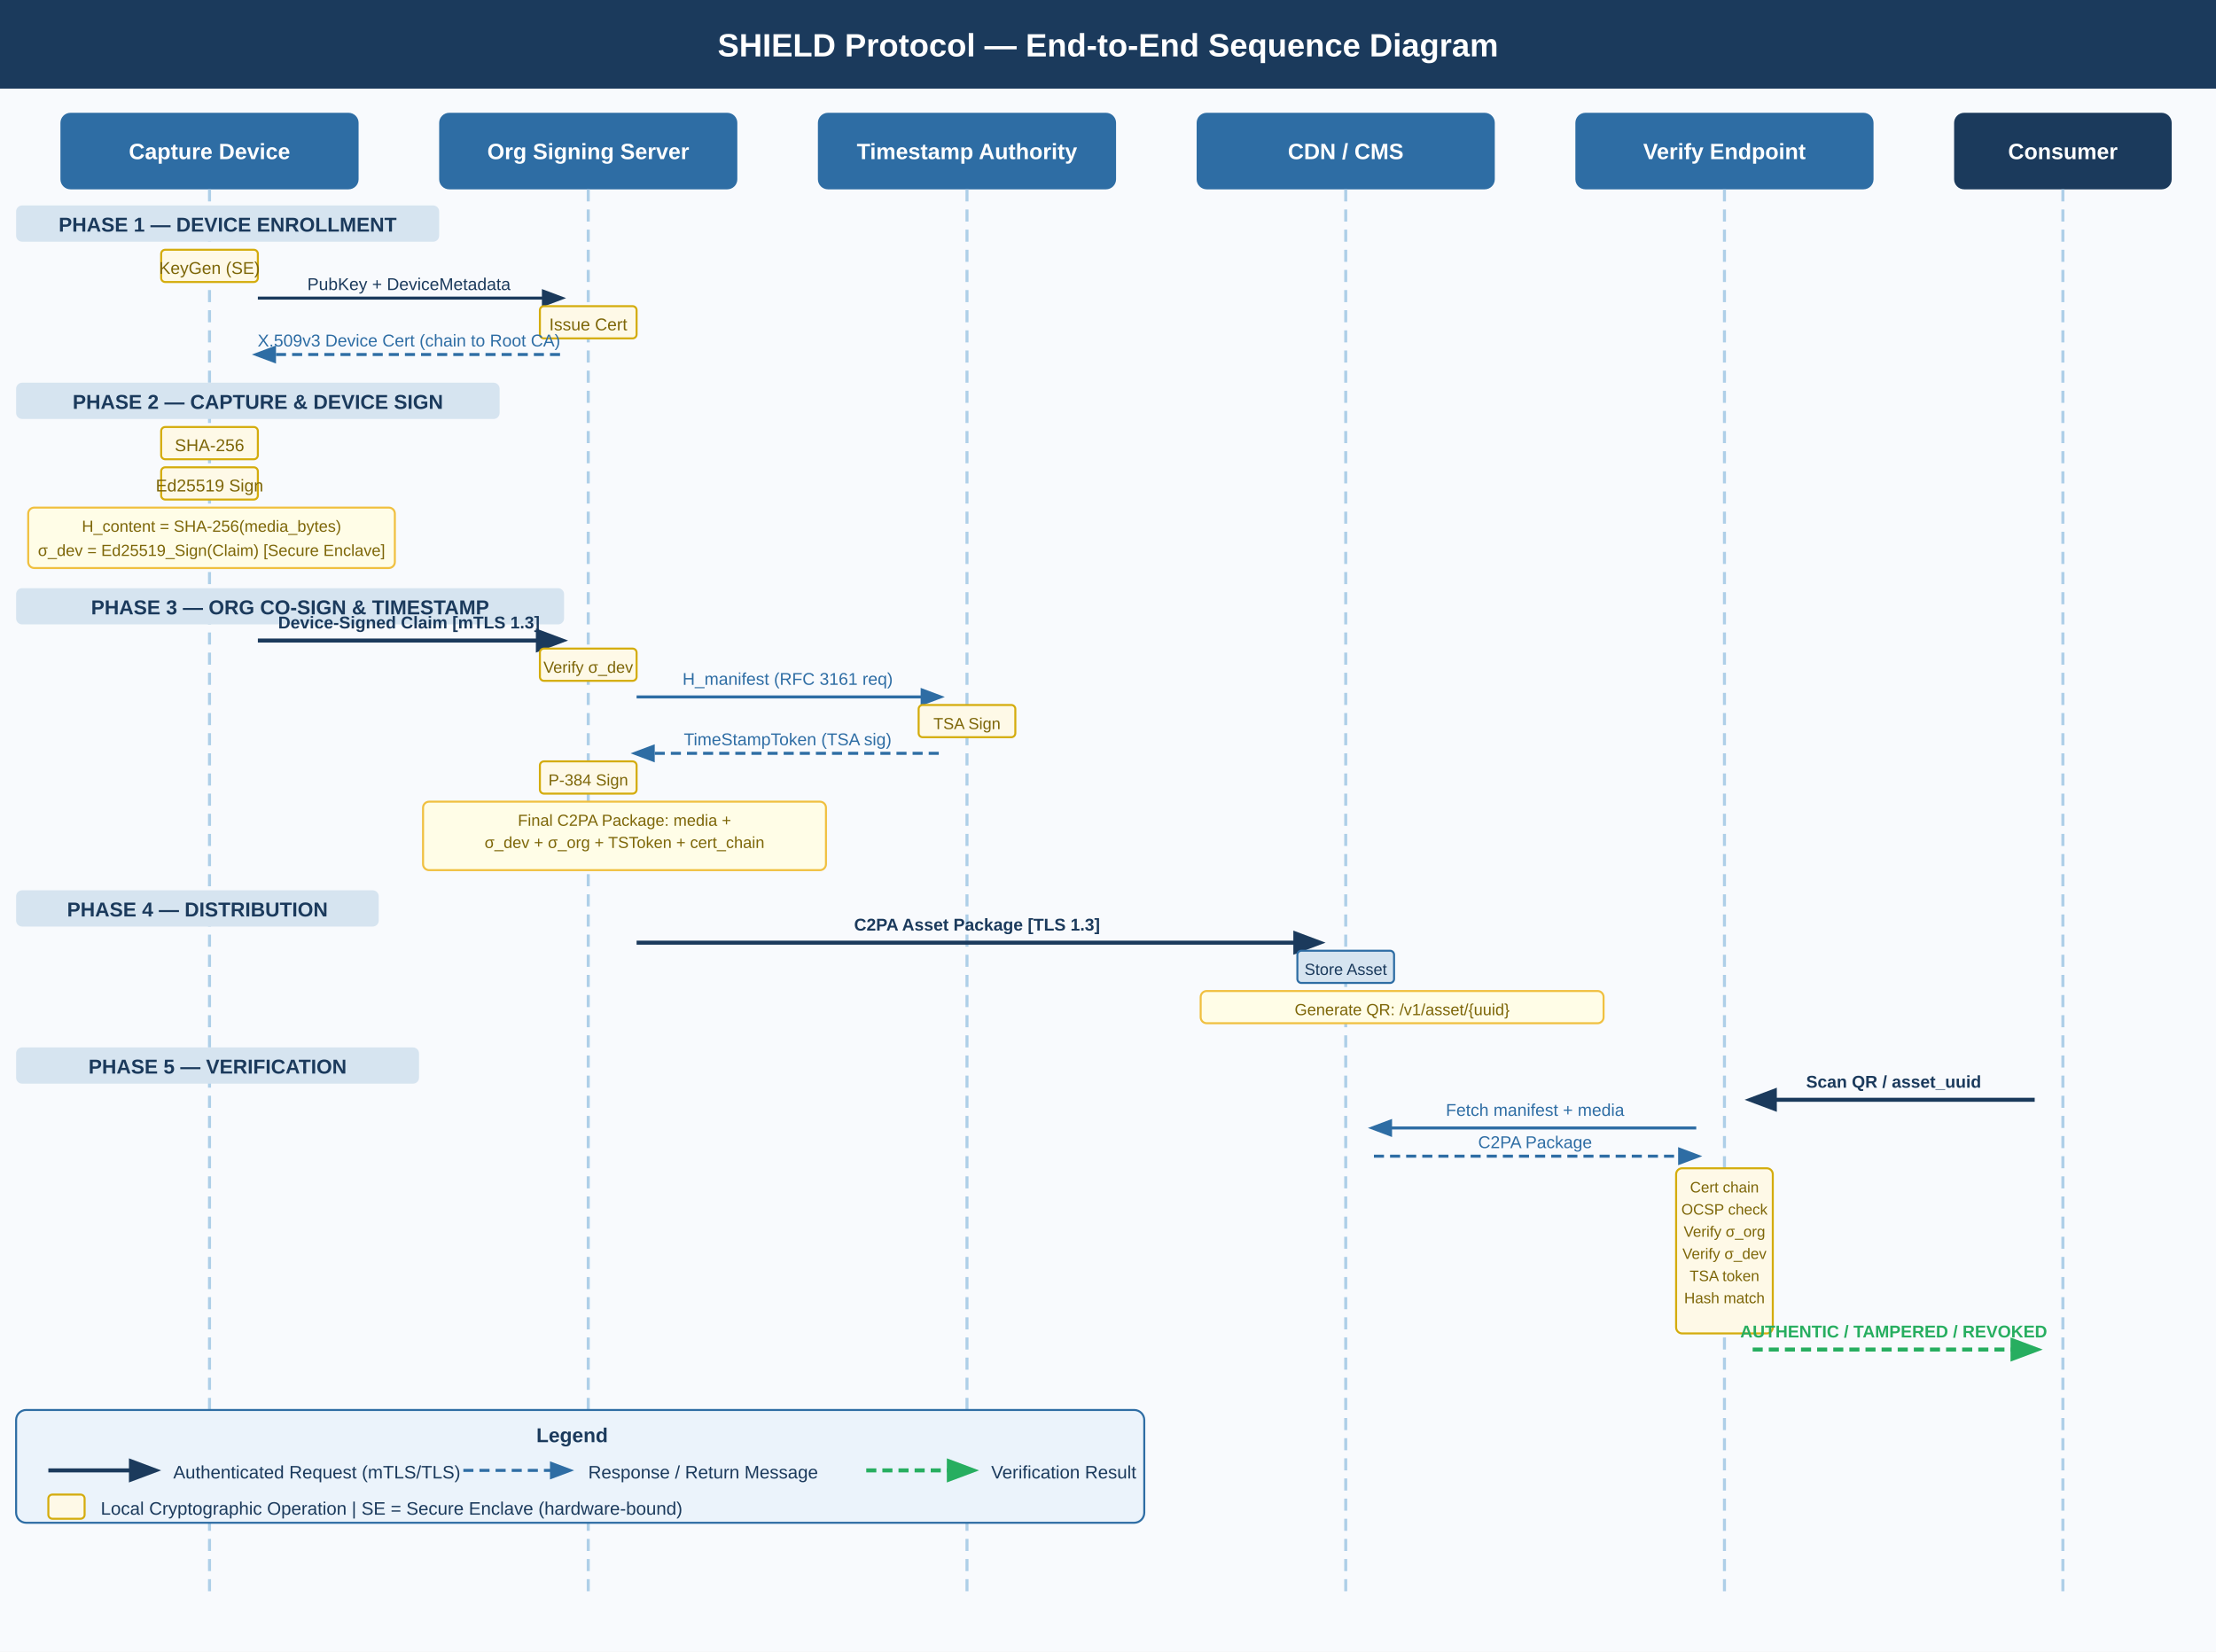
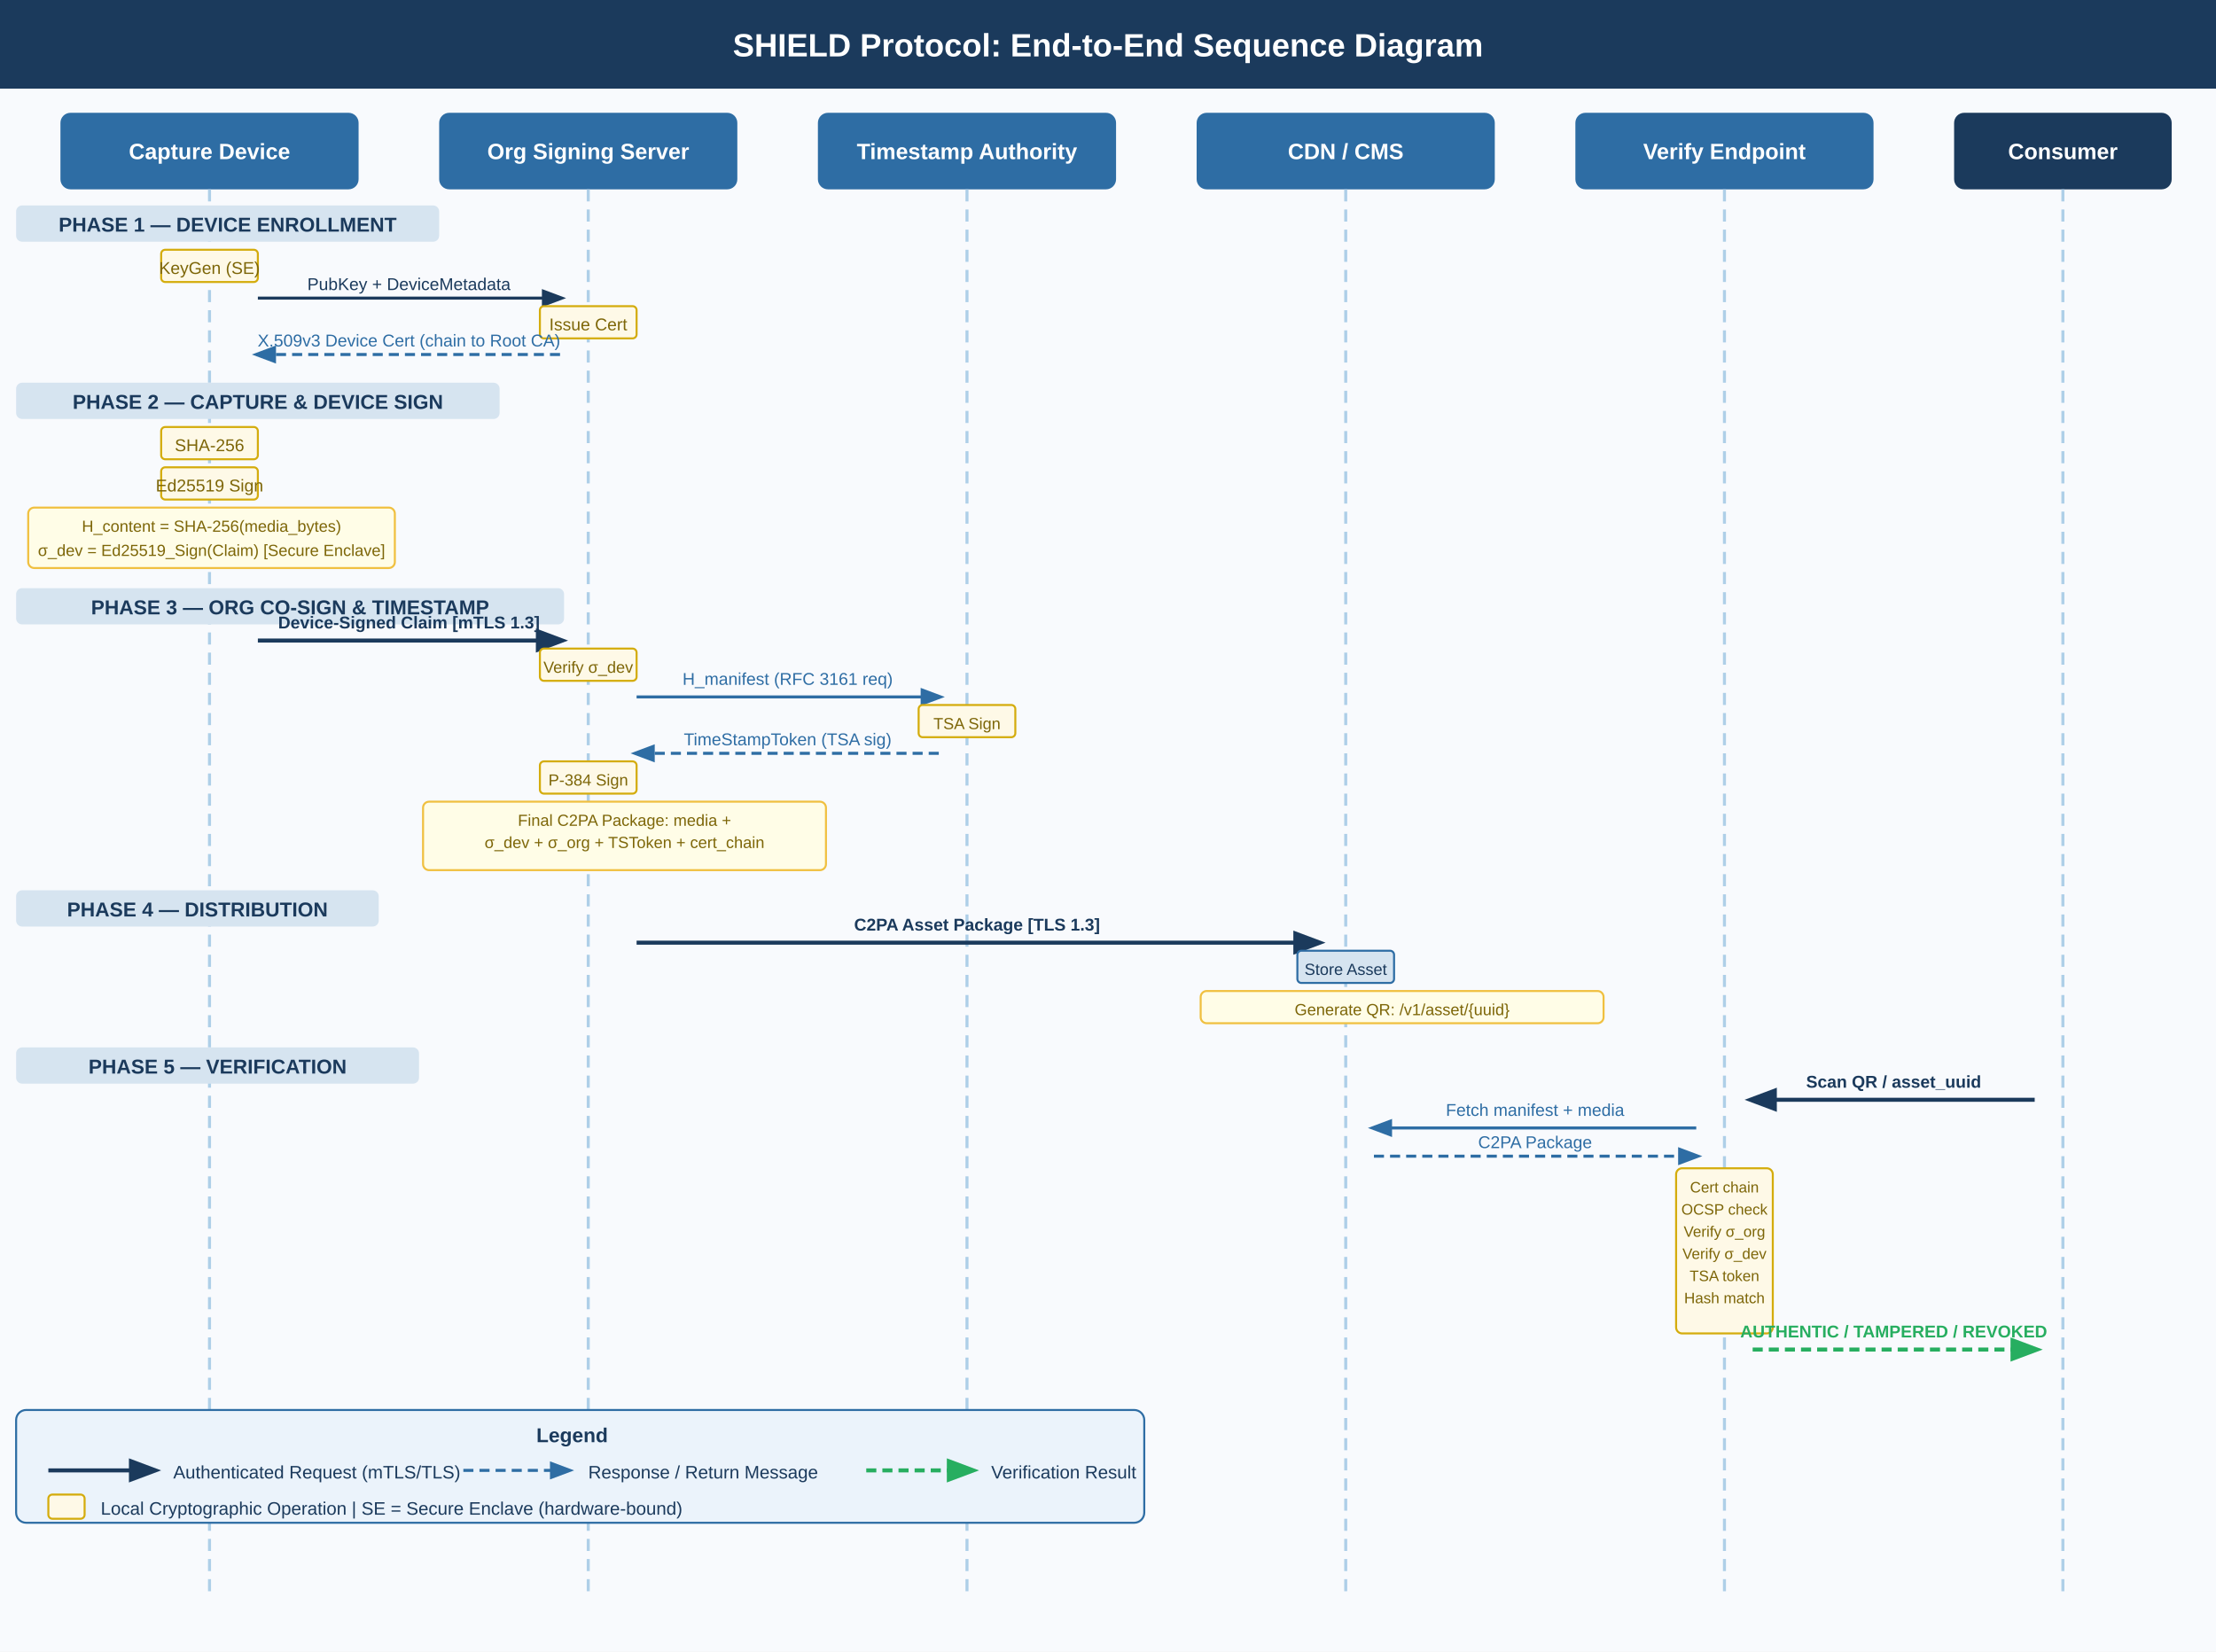
<svg xmlns="http://www.w3.org/2000/svg" viewBox="0 0 1100 820" font-family="Arial, sans-serif">
  <defs>
    <marker id="arr" markerWidth="8" markerHeight="8" refX="6" refY="3" orient="auto">
      <path d="M0,0 L0,6 L8,3 z" fill="#1B3A5C" />
    </marker>
    <marker id="arrb" markerWidth="8" markerHeight="8" refX="6" refY="3" orient="auto">
      <path d="M0,0 L0,6 L8,3 z" fill="#2E6DA4" />
    </marker>
    <marker id="arrg" markerWidth="8" markerHeight="8" refX="6" refY="3" orient="auto">
      <path d="M0,0 L0,6 L8,3 z" fill="#27AE60" />
    </marker>
  </defs>
  <rect width="1100" height="820" fill="#F8FAFD" />
  <rect x="0" y="0" width="1100" height="44" fill="#1B3A5C" />
-   <text x="550" y="28" text-anchor="middle" fill="white" font-size="16" font-weight="bold">SHIELD Protocol — End-to-End Sequence Diagram</text>
+   <text x="550" y="28" text-anchor="middle" fill="white" font-size="16" font-weight="bold">SHIELD Protocol: End-to-End Sequence Diagram</text>
  <rect x="30" y="56" width="148" height="38" rx="5" fill="#2E6DA4" />
  <text x="104" y="79" text-anchor="middle" fill="white" font-size="11" font-weight="bold">Capture Device</text>
  <rect x="218" y="56" width="148" height="38" rx="5" fill="#2E6DA4" />
  <text x="292" y="79" text-anchor="middle" fill="white" font-size="11" font-weight="bold">Org Signing Server</text>
  <rect x="406" y="56" width="148" height="38" rx="5" fill="#2E6DA4" />
  <text x="480" y="79" text-anchor="middle" fill="white" font-size="11" font-weight="bold">Timestamp Authority</text>
  <rect x="594" y="56" width="148" height="38" rx="5" fill="#2E6DA4" />
  <text x="668" y="79" text-anchor="middle" fill="white" font-size="11" font-weight="bold">CDN / CMS</text>
  <rect x="782" y="56" width="148" height="38" rx="5" fill="#2E6DA4" />
  <text x="856" y="79" text-anchor="middle" fill="white" font-size="11" font-weight="bold">Verify Endpoint</text>
  <rect x="970" y="56" width="108" height="38" rx="5" fill="#1B3A5C" />
  <text x="1024" y="79" text-anchor="middle" fill="white" font-size="11" font-weight="bold">Consumer</text>
  <line x1="104" y1="94" x2="104" y2="790" stroke="#AECFE8" stroke-width="1.5" stroke-dasharray="6,4" />
  <line x1="292" y1="94" x2="292" y2="790" stroke="#AECFE8" stroke-width="1.5" stroke-dasharray="6,4" />
  <line x1="480" y1="94" x2="480" y2="790" stroke="#AECFE8" stroke-width="1.5" stroke-dasharray="6,4" />
  <line x1="668" y1="94" x2="668" y2="790" stroke="#AECFE8" stroke-width="1.5" stroke-dasharray="6,4" />
  <line x1="856" y1="94" x2="856" y2="790" stroke="#AECFE8" stroke-width="1.5" stroke-dasharray="6,4" />
  <line x1="1024" y1="94" x2="1024" y2="790" stroke="#AECFE8" stroke-width="1.5" stroke-dasharray="6,4" />
  <rect x="8" y="102" width="210" height="18" rx="3" fill="#D6E4F0" />
  <text x="113" y="115" text-anchor="middle" fill="#1B3A5C" font-size="10" font-weight="bold">PHASE 1 — DEVICE ENROLLMENT</text>
  <rect x="80" y="124" width="48" height="16" rx="2" fill="#FEF9E7" stroke="#D4AC0D" stroke-width="1" />
  <text x="104" y="136" text-anchor="middle" fill="#7D6608" font-size="8.5">KeyGen (SE)</text>
  <line x1="128" y1="148" x2="278" y2="148" stroke="#1B3A5C" stroke-width="1.5" marker-end="url(#arr)" />
  <text x="203" y="144" text-anchor="middle" fill="#1B3A5C" font-size="8.5">PubKey + DeviceMetadata</text>
  <rect x="268" y="152" width="48" height="16" rx="2" fill="#FEF9E7" stroke="#D4AC0D" stroke-width="1" />
  <text x="292" y="164" text-anchor="middle" fill="#7D6608" font-size="8.5">Issue Cert</text>
  <line x1="278" y1="176" x2="128" y2="176" stroke="#2E6DA4" stroke-width="1.5" stroke-dasharray="5,3" marker-end="url(#arrb)" />
  <text x="203" y="172" text-anchor="middle" fill="#2E6DA4" font-size="8.5">X.509v3 Device Cert (chain to Root CA)</text>
  <rect x="8" y="190" width="240" height="18" rx="3" fill="#D6E4F0" />
  <text x="128" y="203" text-anchor="middle" fill="#1B3A5C" font-size="10" font-weight="bold">PHASE 2 — CAPTURE &amp; DEVICE SIGN</text>
  <rect x="80" y="212" width="48" height="16" rx="2" fill="#FEF9E7" stroke="#D4AC0D" stroke-width="1" />
  <text x="104" y="224" text-anchor="middle" fill="#7D6608" font-size="8.5">SHA-256</text>
  <rect x="80" y="232" width="48" height="16" rx="2" fill="#FEF9E7" stroke="#D4AC0D" stroke-width="1" />
  <text x="104" y="244" text-anchor="middle" fill="#7D6608" font-size="8.5">Ed25519 Sign</text>
  <rect x="14" y="252" width="182" height="30" rx="3" fill="#FFFDE7" stroke="#F0C040" stroke-width="1" />
  <text x="105" y="264" text-anchor="middle" fill="#7D6608" font-size="8">H_content = SHA-256(media_bytes)</text>
  <text x="105" y="276" text-anchor="middle" fill="#7D6608" font-size="8">σ_dev = Ed25519_Sign(Claim) [Secure Enclave]</text>
  <rect x="8" y="292" width="272" height="18" rx="3" fill="#D6E4F0" />
  <text x="144" y="305" text-anchor="middle" fill="#1B3A5C" font-size="10" font-weight="bold">PHASE 3 — ORG CO-SIGN &amp; TIMESTAMP</text>
  <line x1="128" y1="318" x2="278" y2="318" stroke="#1B3A5C" stroke-width="2" marker-end="url(#arr)" />
  <text x="203" y="312" text-anchor="middle" fill="#1B3A5C" font-size="8.5" font-weight="bold">Device-Signed Claim  [mTLS 1.3]</text>
  <rect x="268" y="322" width="48" height="16" rx="2" fill="#FEF9E7" stroke="#D4AC0D" stroke-width="1" />
  <text x="292" y="334" text-anchor="middle" fill="#7D6608" font-size="8">Verify σ_dev</text>
  <line x1="316" y1="346" x2="466" y2="346" stroke="#2E6DA4" stroke-width="1.5" marker-end="url(#arrb)" />
  <text x="391" y="340" text-anchor="middle" fill="#2E6DA4" font-size="8.5">H_manifest (RFC 3161 req)</text>
  <rect x="456" y="350" width="48" height="16" rx="2" fill="#FEF9E7" stroke="#D4AC0D" stroke-width="1" />
  <text x="480" y="362" text-anchor="middle" fill="#7D6608" font-size="8">TSA Sign</text>
  <line x1="466" y1="374" x2="316" y2="374" stroke="#2E6DA4" stroke-width="1.5" stroke-dasharray="5,3" marker-end="url(#arrb)" />
  <text x="391" y="370" text-anchor="middle" fill="#2E6DA4" font-size="8.5">TimeStampToken (TSA sig)</text>
  <rect x="268" y="378" width="48" height="16" rx="2" fill="#FEF9E7" stroke="#D4AC0D" stroke-width="1" />
  <text x="292" y="390" text-anchor="middle" fill="#7D6608" font-size="8">P-384 Sign</text>
  <rect x="210" y="398" width="200" height="34" rx="3" fill="#FFFDE7" stroke="#F0C040" stroke-width="1" />
  <text x="310" y="410" text-anchor="middle" fill="#7D6608" font-size="8">Final C2PA Package: media +</text>
  <text x="310" y="421" text-anchor="middle" fill="#7D6608" font-size="8">σ_dev + σ_org + TSToken + cert_chain</text>
  <rect x="8" y="442" width="180" height="18" rx="3" fill="#D6E4F0" />
  <text x="98" y="455" text-anchor="middle" fill="#1B3A5C" font-size="10" font-weight="bold">PHASE 4 — DISTRIBUTION</text>
  <line x1="316" y1="468" x2="654" y2="468" stroke="#1B3A5C" stroke-width="2" marker-end="url(#arr)" />
  <text x="485" y="462" text-anchor="middle" fill="#1B3A5C" font-size="8.5" font-weight="bold">C2PA Asset Package  [TLS 1.3]</text>
  <rect x="644" y="472" width="48" height="16" rx="2" fill="#D6E4F0" stroke="#2E6DA4" stroke-width="1" />
  <text x="668" y="484" text-anchor="middle" fill="#1B3A5C" font-size="8">Store Asset</text>
  <rect x="596" y="492" width="200" height="16" rx="3" fill="#FFFDE7" stroke="#F0C040" stroke-width="1" />
  <text x="696" y="504" text-anchor="middle" fill="#7D6608" font-size="8">Generate QR: /v1/asset/{uuid}</text>
  <rect x="8" y="520" width="200" height="18" rx="3" fill="#D6E4F0" />
  <text x="108" y="533" text-anchor="middle" fill="#1B3A5C" font-size="10" font-weight="bold">PHASE 5 — VERIFICATION</text>
  <line x1="1010" y1="546" x2="870" y2="546" stroke="#1B3A5C" stroke-width="2" marker-end="url(#arr)" />
  <text x="940" y="540" text-anchor="middle" fill="#1B3A5C" font-size="8.5" font-weight="bold">Scan QR / asset_uuid</text>
  <line x1="842" y1="560" x2="682" y2="560" stroke="#2E6DA4" stroke-width="1.5" marker-end="url(#arrb)" />
  <text x="762" y="554" text-anchor="middle" fill="#2E6DA4" font-size="8.5">Fetch manifest + media</text>
  <line x1="682" y1="574" x2="842" y2="574" stroke="#2E6DA4" stroke-width="1.5" stroke-dasharray="5,3" marker-end="url(#arrb)" />
  <text x="762" y="570" text-anchor="middle" fill="#2E6DA4" font-size="8.5">C2PA Package</text>
  <rect x="832" y="580" width="48" height="82" rx="3" fill="#FEF9E7" stroke="#D4AC0D" stroke-width="1" />
  <text x="856" y="592" text-anchor="middle" fill="#7D6608" font-size="7.5">Cert chain</text>
  <text x="856" y="603" text-anchor="middle" fill="#7D6608" font-size="7.5">OCSP check</text>
  <text x="856" y="614" text-anchor="middle" fill="#7D6608" font-size="7.5">Verify σ_org</text>
  <text x="856" y="625" text-anchor="middle" fill="#7D6608" font-size="7.5">Verify σ_dev</text>
  <text x="856" y="636" text-anchor="middle" fill="#7D6608" font-size="7.5">TSA token</text>
  <text x="856" y="647" text-anchor="middle" fill="#7D6608" font-size="7.5">Hash match</text>
  <line x1="870" y1="670" x2="1010" y2="670" stroke="#27AE60" stroke-width="2" stroke-dasharray="5,3" marker-end="url(#arrg)" />
  <text x="940" y="664" text-anchor="middle" fill="#27AE60" font-size="8.5" font-weight="bold">AUTHENTIC / TAMPERED / REVOKED</text>
  <rect x="8" y="700" width="560" height="56" rx="5" fill="#EBF3FB" stroke="#2E6DA4" stroke-width="1" />
  <text x="284" y="716" text-anchor="middle" fill="#1B3A5C" font-size="10" font-weight="bold">Legend</text>
  <line x1="24" y1="730" x2="76" y2="730" stroke="#1B3A5C" stroke-width="2" marker-end="url(#arr)" />
  <text x="86" y="734" fill="#1B3A5C" font-size="9">Authenticated Request (mTLS/TLS)</text>
  <line x1="230" y1="730" x2="282" y2="730" stroke="#2E6DA4" stroke-width="1.5" stroke-dasharray="5,3" marker-end="url(#arrb)" />
  <text x="292" y="734" fill="#1B3A5C" font-size="9">Response / Return Message</text>
  <line x1="430" y1="730" x2="482" y2="730" stroke="#27AE60" stroke-width="2" stroke-dasharray="5,3" marker-end="url(#arrg)" />
  <text x="492" y="734" fill="#1B3A5C" font-size="9">Verification Result</text>
  <rect x="24" y="742" width="18" height="12" rx="2" fill="#FEF9E7" stroke="#D4AC0D" stroke-width="1" />
  <text x="50" y="752" fill="#1B3A5C" font-size="9">Local Cryptographic Operation  |  SE = Secure Enclave (hardware-bound)</text>
</svg>
